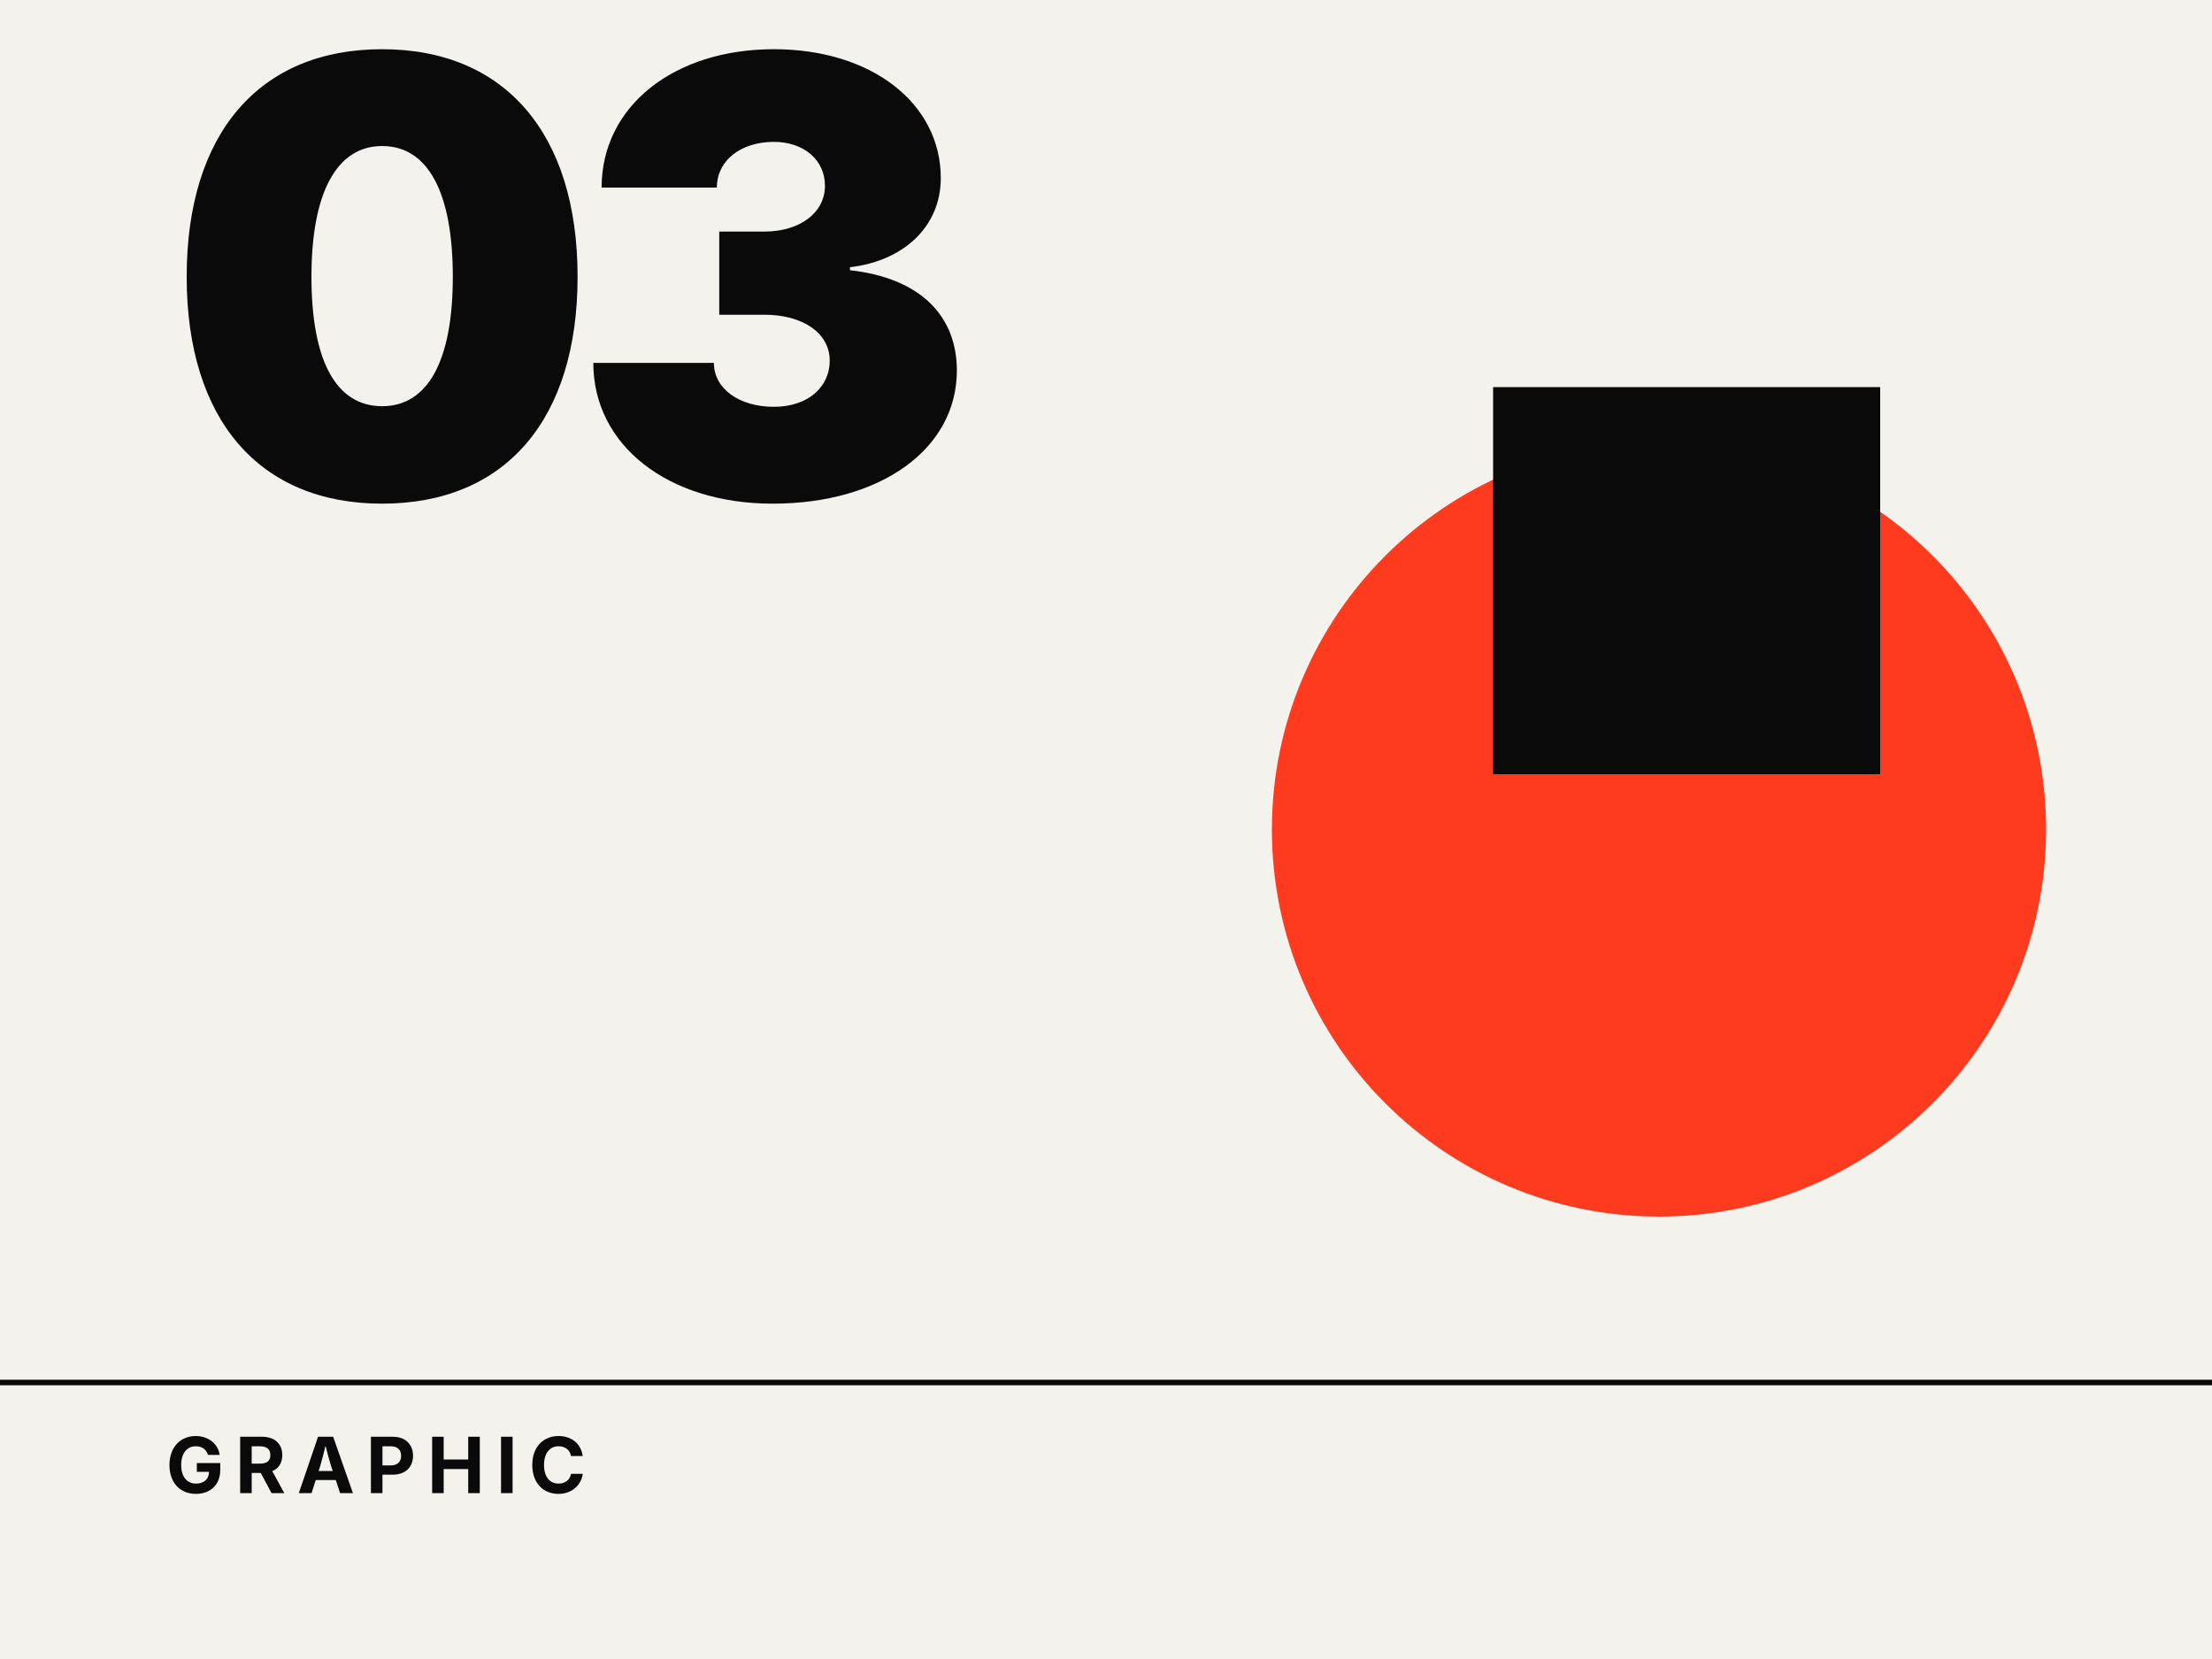
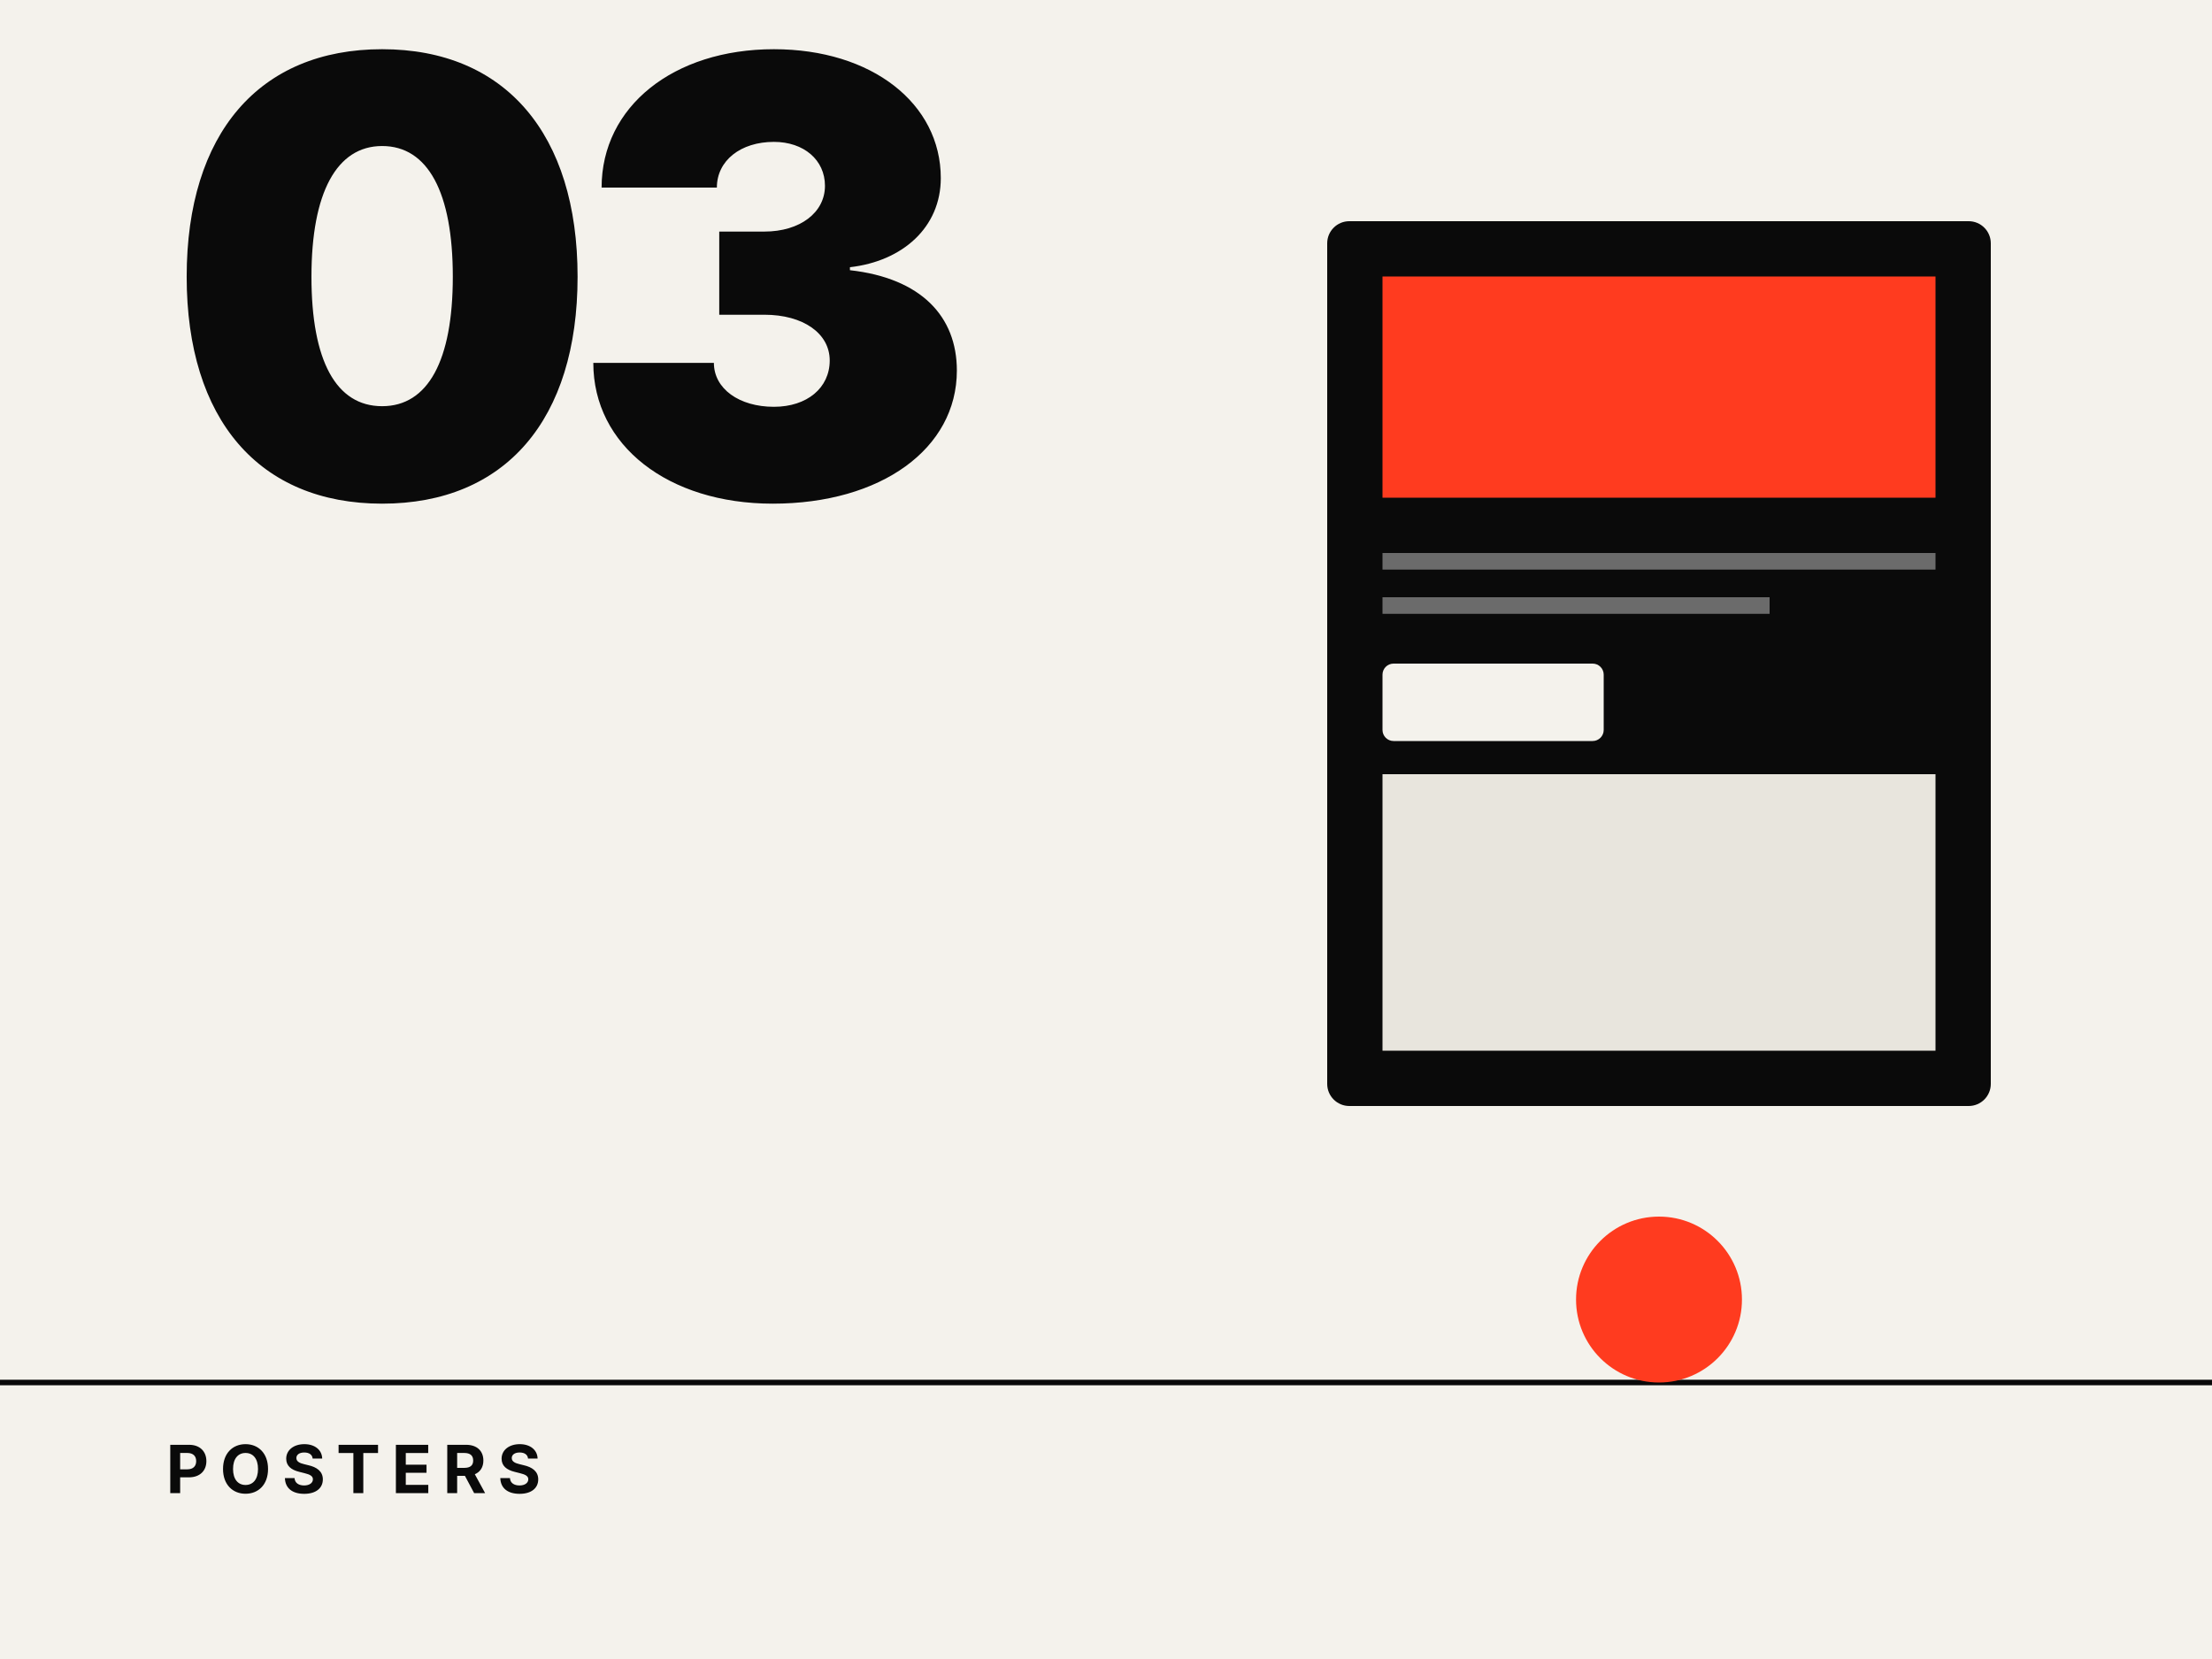
<svg xmlns="http://www.w3.org/2000/svg" viewBox="0 0 800 600" preserveAspectRatio="xMidYMid slice">
  <rect width="800" height="600" fill="#f4f2ec" />
  <g font-family="Inter, sans-serif">
    <text x="60" y="180" font-size="220" font-weight="900" fill="#0a0a0a" letter-spacing="-10">03</text>
-     <text x="60" y="540" font-size="28" font-weight="700" fill="#0a0a0a" letter-spacing="4">GRAPHIC</text>
+     <text x="60" y="540" font-size="24" font-weight="700" fill="#0a0a0a" letter-spacing="4">POSTERS</text>
  </g>
-   <circle cx="600" cy="300" r="140" fill="#ff3b1f" />
-   <rect x="540" y="140" width="140" height="140" fill="#0a0a0a" />
+   <rect x="480" y="80" width="240" height="320" rx="8" fill="#0a0a0a" />
+   <rect x="500" y="100" width="200" height="80" fill="#ff3b1f" />
+   <rect x="500" y="200" width="200" height="6" fill="#6b6b6b" />
+   <rect x="500" y="216" width="140" height="6" fill="#6b6b6b" />
+   <rect x="500" y="240" width="80" height="28" rx="4" fill="#f4f2ec" />
+   <rect x="500" y="280" width="200" height="100" fill="#e8e5dd" />
  <line x1="0" y1="500" x2="800" y2="500" stroke="#0a0a0a" stroke-width="2" />
+   <circle cx="600" cy="470" r="30" fill="#ff3b1f" />
</svg>
